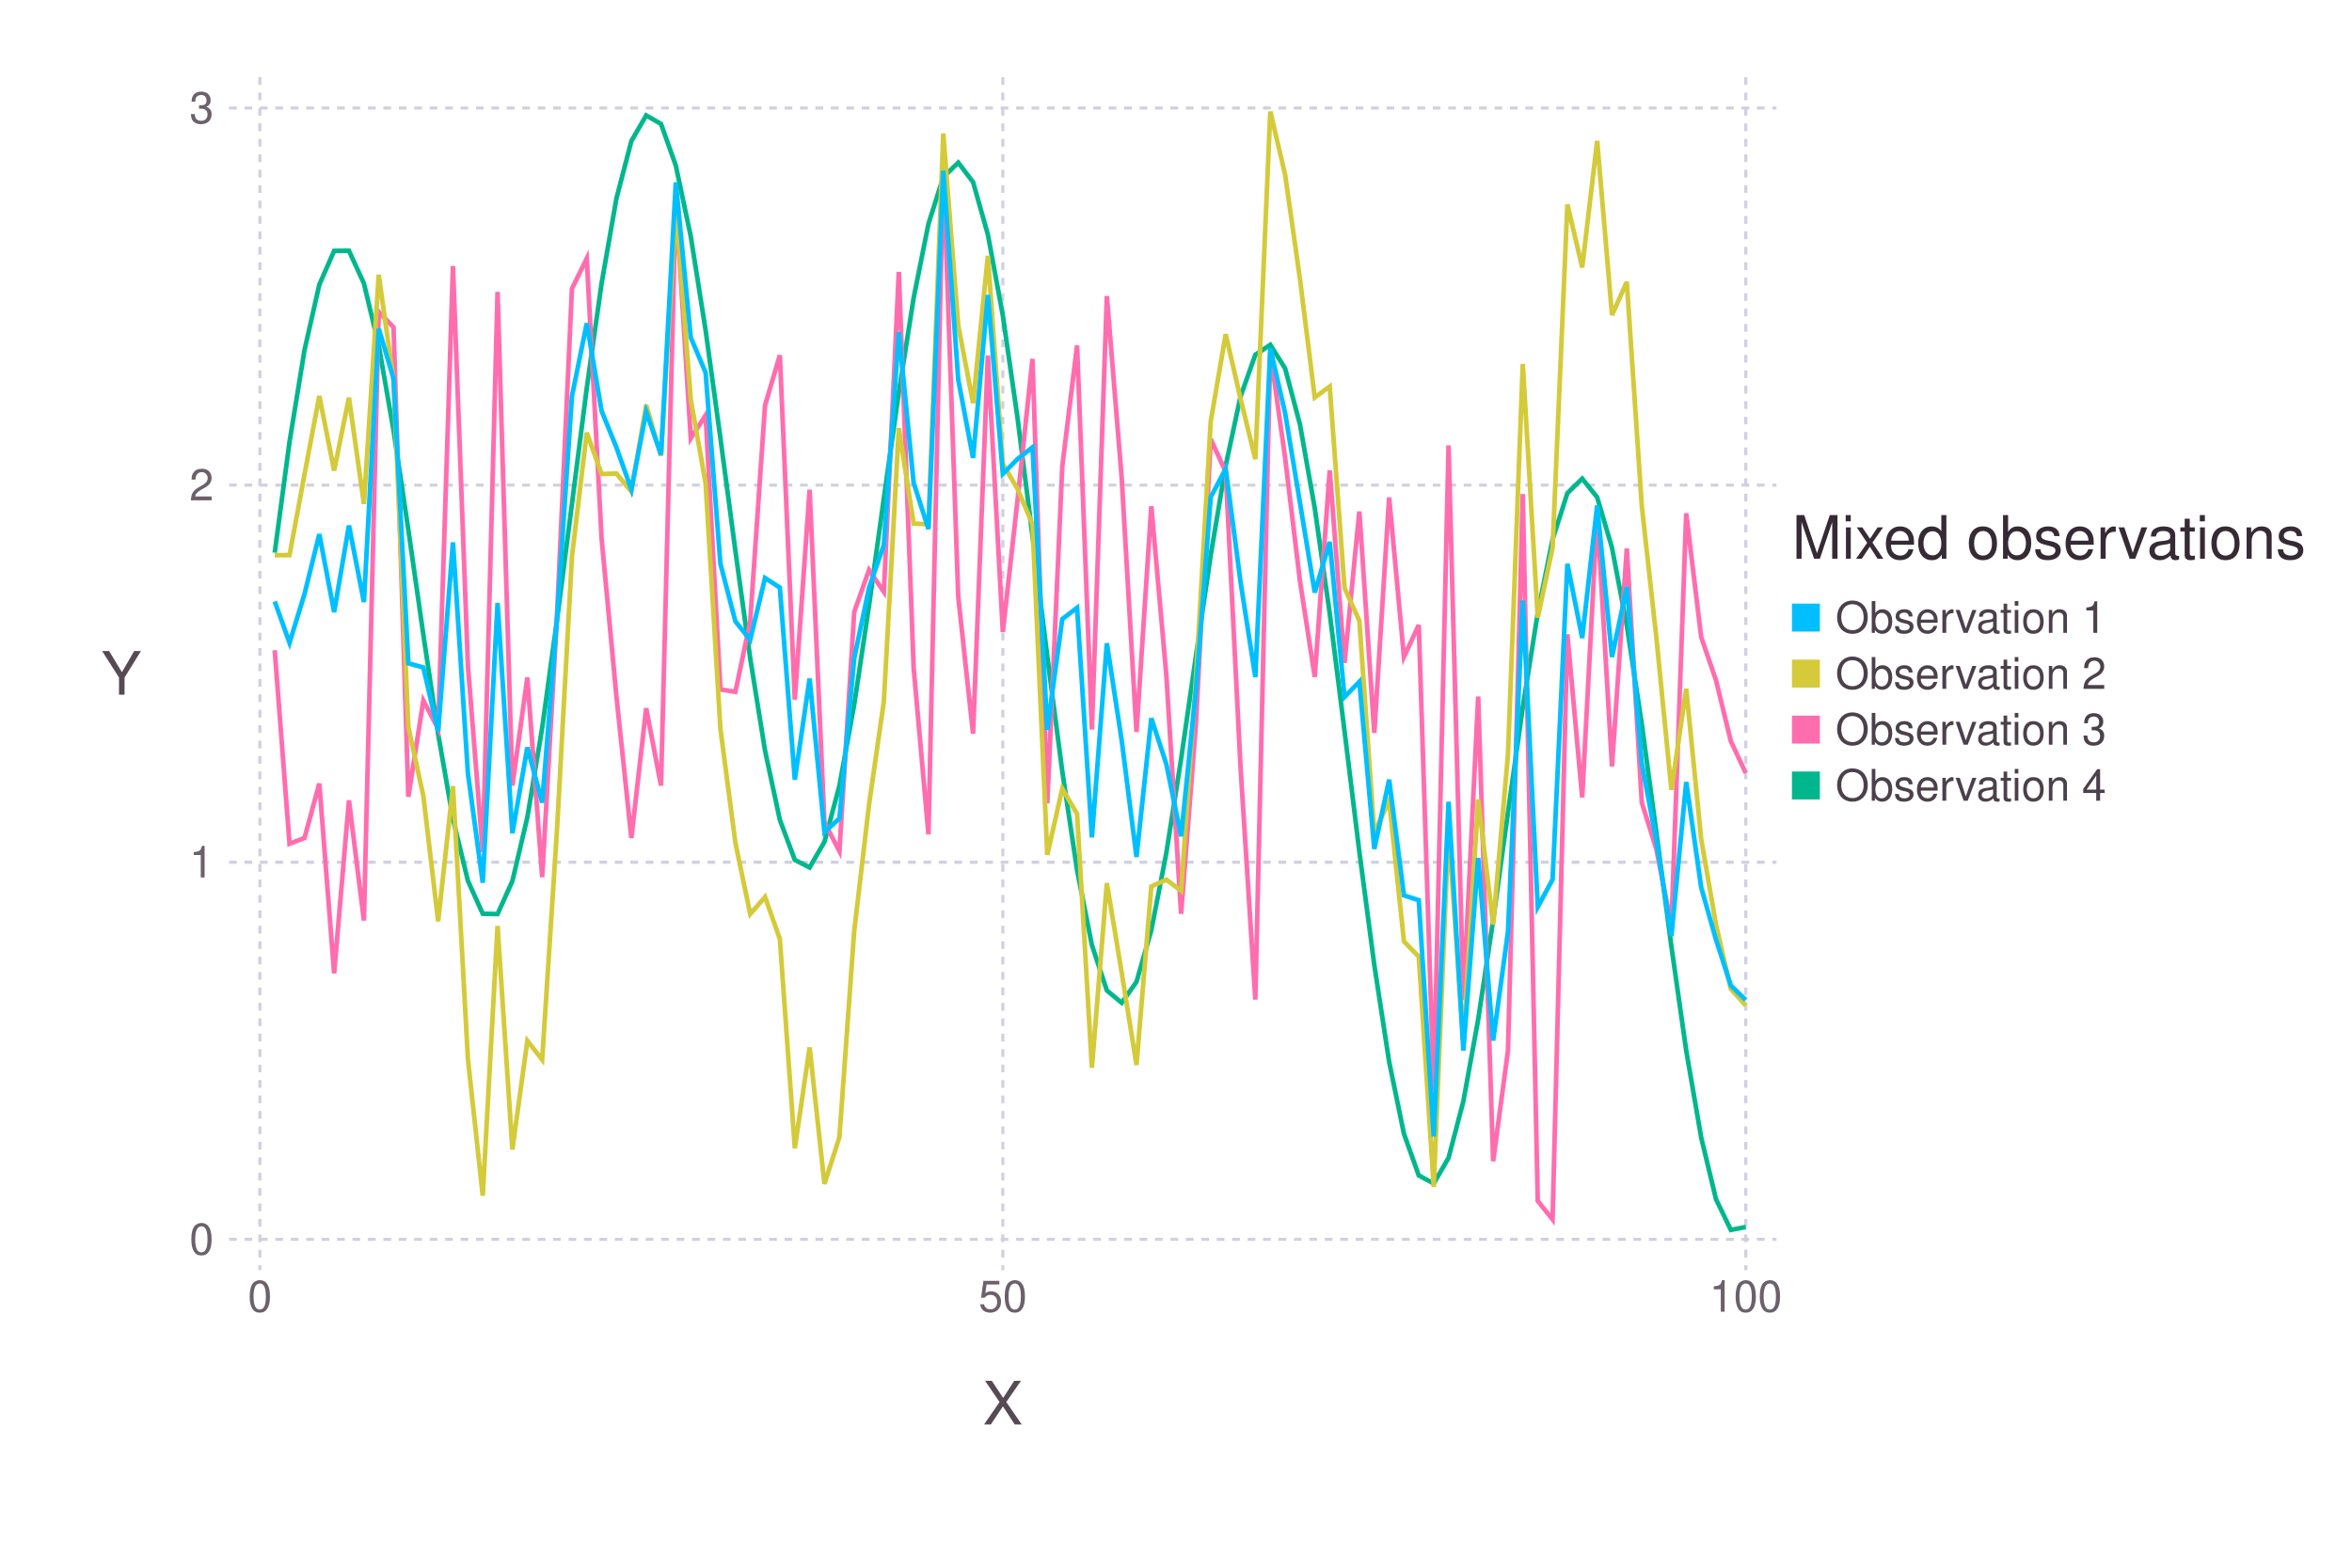
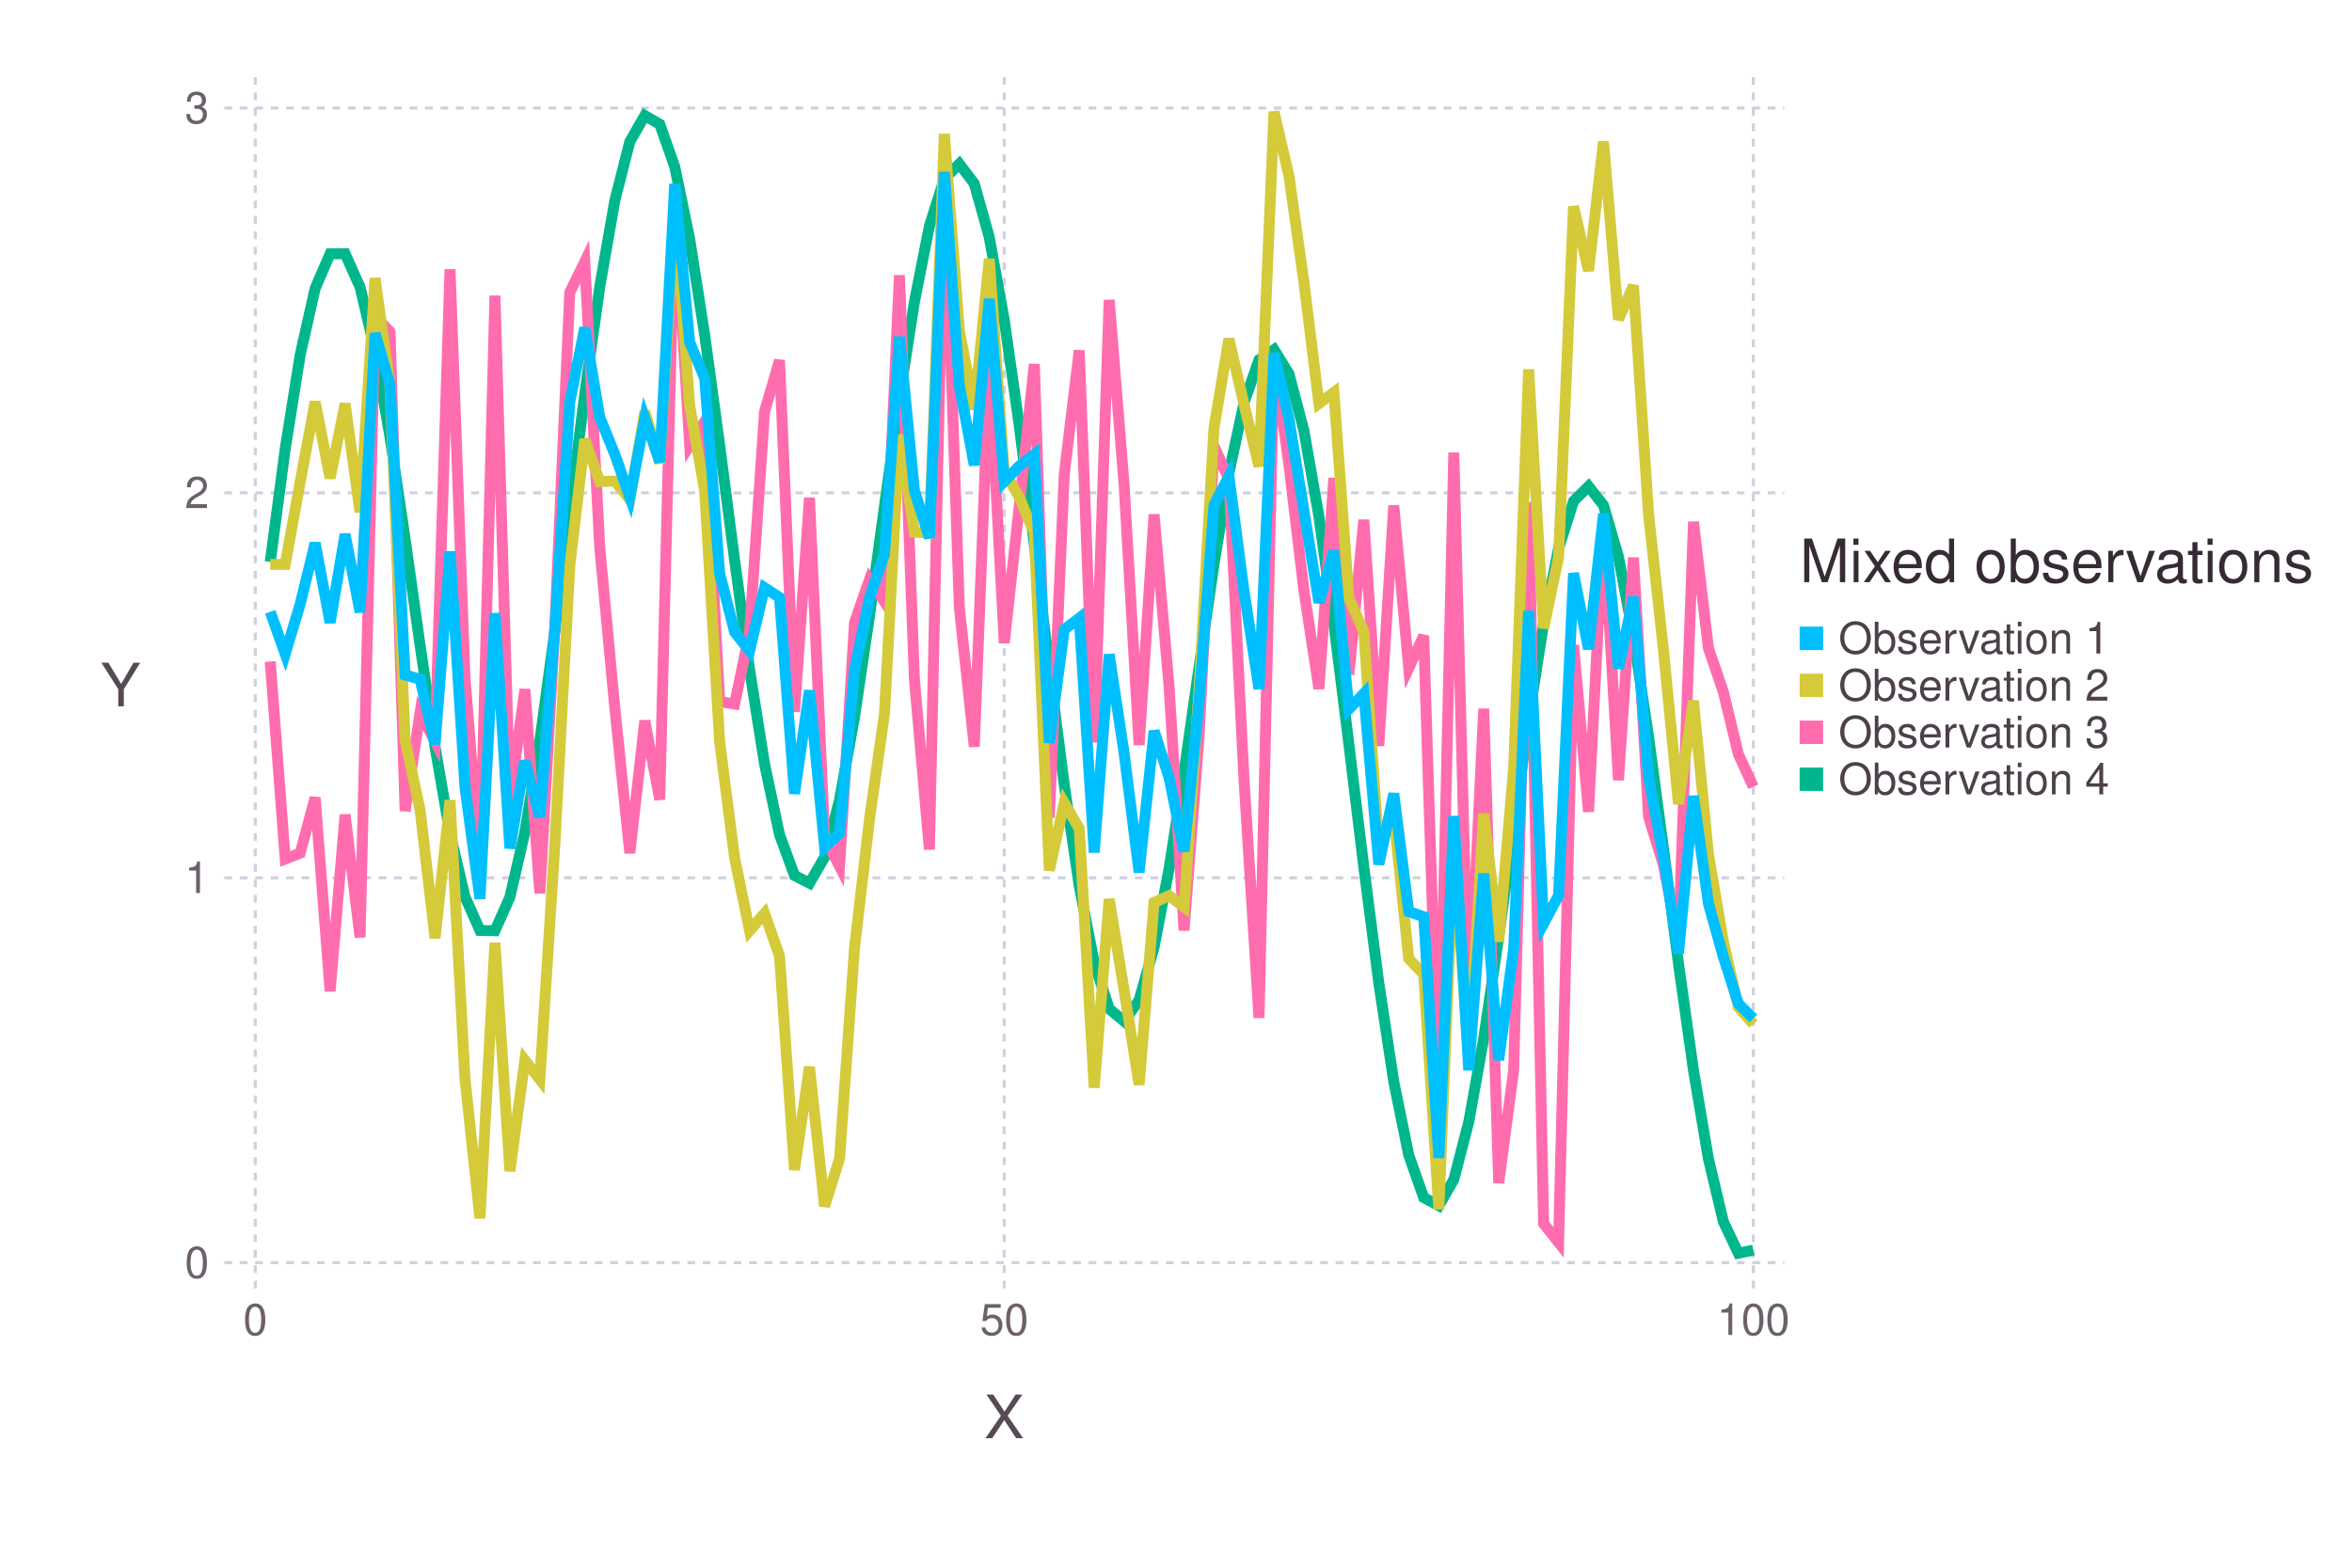
<svg xmlns="http://www.w3.org/2000/svg" version="1.2" width="152.4mm" height="101.6mm" viewBox="0 0 152.4 101.6" stroke="none" fill="#000000" stroke-width="0.3" font-size="3.88">
  <g class="plotroot xscalable yscalable" id="img-0ef873d2-1">
    <g font-size="3.88" font-family="'PT Sans','Helvetica Neue','Helvetica',sans-serif" fill="#564A55" stroke="#000000" stroke-opacity="0.000" id="img-0ef873d2-2">
-       <text x="64.98" y="89.99" text-anchor="middle" dy="0.6em">X</text>
+       <text x="65.07" y="90.88" text-anchor="middle" dy="0.6em">X</text>
    </g>
    <g class="guide xlabels" font-size="2.82" font-family="'PT Sans Caption','Helvetica Neue','Helvetica',sans-serif" fill="#6C606B" id="img-0ef873d2-3">
-       <text x="16.84" y="83.32" text-anchor="middle" dy="0.6em">0</text>
-       <text x="64.98" y="83.32" text-anchor="middle" dy="0.6em">50</text>
-       <text x="113.12" y="83.32" text-anchor="middle" dy="0.6em">100</text>
+       <text x="16.54" y="84.83" text-anchor="middle" dy="0.6em">0</text>
+       <text x="65.07" y="84.83" text-anchor="middle" dy="0.6em">50</text>
+       <text x="113.61" y="84.83" text-anchor="middle" dy="0.6em">100</text>
    </g>
    <g class="guide colorkey" id="img-0ef873d2-4">
      <g fill="#4C404B" font-size="2.82" font-family="'PT Sans','Helvetica Neue','Helvetica',sans-serif" id="img-0ef873d2-5">
-         <text x="118.93" y="40.03" dy="0.35em" id="img-0ef873d2-6" class="color_Observation_1">Observation 1</text>
-         <text x="118.93" y="43.66" dy="0.35em" id="img-0ef873d2-7" class="color_Observation_2">Observation 2</text>
-         <text x="118.93" y="47.28" dy="0.35em" id="img-0ef873d2-8" class="color_Observation_3">Observation 3</text>
-         <text x="118.93" y="50.91" dy="0.35em" id="img-0ef873d2-9" class="color_Observation_4">Observation 4</text>
+         <text x="119.13" y="41.37" dy="0.35em" id="img-0ef873d2-6" class="color_Observation_1">Observation 1</text>
+         <text x="119.13" y="44.42" dy="0.35em" id="img-0ef873d2-7" class="color_Observation_2">Observation 2</text>
+         <text x="119.13" y="47.46" dy="0.35em" id="img-0ef873d2-8" class="color_Observation_3">Observation 3</text>
+         <text x="119.13" y="50.5" dy="0.35em" id="img-0ef873d2-9" class="color_Observation_4">Observation 4</text>
      </g>
      <g stroke="#000000" stroke-opacity="0.000" id="img-0ef873d2-10">
-         <rect x="116.11" y="39.12" width="1.81" height="1.81" id="img-0ef873d2-11" class="color_Observation_1" fill="#00BFFF" />
-         <rect x="116.11" y="42.75" width="1.81" height="1.81" id="img-0ef873d2-12" class="color_Observation_2" fill="#D4CA3A" />
-         <rect x="116.11" y="46.38" width="1.81" height="1.81" id="img-0ef873d2-13" class="color_Observation_3" fill="#FF6DAE" />
-         <rect x="116.11" y="50" width="1.81" height="1.81" id="img-0ef873d2-14" class="color_Observation_4" fill="#00B78D" />
+         <rect x="116.61" y="40.61" width="1.52" height="1.52" id="img-0ef873d2-11" fill="#00BFFF" class="color_Observation_1" />
+         <rect x="116.61" y="43.66" width="1.52" height="1.52" id="img-0ef873d2-12" fill="#D4CA3A" class="color_Observation_2" />
+         <rect x="116.61" y="46.7" width="1.52" height="1.52" id="img-0ef873d2-13" fill="#FF6DAE" class="color_Observation_3" />
+         <rect x="116.61" y="49.74" width="1.52" height="1.52" id="img-0ef873d2-14" fill="#00B78D" class="color_Observation_4" />
      </g>
      <g fill="#362A35" font-size="3.88" font-family="'PT Sans','Helvetica Neue','Helvetica',sans-serif" stroke="#000000" stroke-opacity="0.000" id="img-0ef873d2-15">
-         <text x="116.11" y="36.21" id="img-0ef873d2-16">Mixed observations</text>
+         <text x="116.61" y="37.73" id="img-0ef873d2-16">Mixed observations</text>
      </g>
    </g>
    <g clip-path="url(#img-0ef873d2-17)">
      <g id="img-0ef873d2-18">
        <g pointer-events="visible" opacity="1" fill="#000000" fill-opacity="0.000" stroke="#000000" stroke-opacity="0.000" class="guide background" id="img-0ef873d2-19">
-           <rect x="14.84" y="5" width="100.28" height="77.32" id="img-0ef873d2-20" />
+           <rect x="14.54" y="5" width="101.07" height="78.83" id="img-0ef873d2-20" />
        </g>
        <g class="guide ygridlines xfixed" stroke-dasharray="0.5,0.5" stroke-width="0.2" stroke="#D0D0E0" id="img-0ef873d2-21">
-           <path fill="none" d="M14.84,80.32 L 115.11 80.32" id="img-0ef873d2-22" />
-           <path fill="none" d="M14.84,55.88 L 115.11 55.88" id="img-0ef873d2-23" />
-           <path fill="none" d="M14.84,31.44 L 115.11 31.44" id="img-0ef873d2-24" />
-           <path fill="none" d="M14.84,7 L 115.11 7" id="img-0ef873d2-25" />
+           <path fill="none" d="M14.54,81.83 L 115.61 81.83" id="img-0ef873d2-22" />
+           <path fill="none" d="M14.54,56.89 L 115.61 56.89" id="img-0ef873d2-23" />
+           <path fill="none" d="M14.54,31.94 L 115.61 31.94" id="img-0ef873d2-24" />
+           <path fill="none" d="M14.54,7 L 115.61 7" id="img-0ef873d2-25" />
        </g>
        <g class="guide xgridlines yfixed" stroke-dasharray="0.5,0.5" stroke-width="0.2" stroke="#D0D0E0" id="img-0ef873d2-26">
-           <path fill="none" d="M16.84,5 L 16.84 82.32" id="img-0ef873d2-27" />
-           <path fill="none" d="M64.98,5 L 64.98 82.32" id="img-0ef873d2-28" />
-           <path fill="none" d="M113.12,5 L 113.12 82.32" id="img-0ef873d2-29" />
+           <path fill="none" d="M16.54,5 L 16.54 83.83" id="img-0ef873d2-27" />
+           <path fill="none" d="M65.07,5 L 65.07 83.83" id="img-0ef873d2-28" />
+           <path fill="none" d="M113.61,5 L 113.61 83.83" id="img-0ef873d2-29" />
        </g>
        <g class="plotpanel" id="img-0ef873d2-30">
-           <g stroke-width="0.3" fill="#000000" fill-opacity="0.000" class="geometry color_Observation_4" stroke-dasharray="none" stroke="#00B78D" id="img-0ef873d2-31">
-             <path fill="none" d="M17.8,35.82 L 18.76 28.64 19.73 22.69 20.69 18.45 21.65 16.26 22.61 16.25 23.58 18.37 24.54 22.39 25.5 27.9 26.46 34.35 27.43 41.13 28.39 47.57 29.35 53.07 30.32 57.09 31.28 59.22 32.24 59.24 33.2 57.1 34.17 52.97 35.13 47.18 36.09 40.2 37.06 32.65 38.02 25.15 38.98 18.37 39.94 12.87 40.91 9.14 41.87 7.48 42.83 8.03 43.79 10.73 44.76 15.33 45.72 21.4 46.68 28.4 47.65 35.7 48.61 42.66 49.57 48.64 50.53 53.13 51.5 55.73 52.46 56.22 53.42 54.56 54.39 50.93 55.35 45.66 56.31 39.25 57.27 32.29 58.24 25.43 59.2 19.31 60.16 14.51 61.12 11.48 62.09 10.54 63.05 11.8 64.01 15.2 64.98 20.45 65.94 27.15 66.9 34.73 67.86 42.55 68.83 49.98 69.79 56.39 70.75 61.25 71.72 64.19 72.68 64.99 73.64 63.63 74.6 60.29 75.57 55.3 76.53 49.19 77.49 42.53 78.45 35.98 79.42 30.18 80.38 25.7 81.34 22.99 82.31 22.35 83.27 23.88 84.23 27.5 85.19 32.93 86.16 39.75 87.12 47.38 88.08 55.2 89.05 62.55 90.01 68.81 90.97 73.48 91.93 76.18 92.9 76.7 93.86 75.04 94.82 71.37 95.78 66.07 96.75 59.63 97.71 52.66 98.67 45.82 99.64 39.73 100.6 34.96 101.56 31.96 102.52 31.02 103.49 32.23 104.45 35.5 105.41 40.54 106.38 46.92 107.34 54.06 108.3 61.34 109.26 68.09 110.23 73.72 111.19 77.72 112.15 79.71 113.12 79.52" id="img-0ef873d2-32" />
+           <g stroke-width="0.71" fill="#000000" fill-opacity="0.000" class="geometry color_Observation_4" stroke-dasharray="none" stroke="#00B78D" id="img-0ef873d2-31">
+             <path fill="none" d="M17.51,36.42 L 18.48 29.09 19.45 23.01 20.42 18.69 21.39 16.45 22.36 16.44 23.33 18.61 24.3 22.71 25.27 28.33 26.25 34.92 27.22 41.83 28.19 48.41 29.16 54.03 30.13 58.12 31.1 60.3 32.07 60.32 33.04 58.14 34.01 53.92 34.98 48.01 35.95 40.89 36.92 33.18 37.89 25.53 38.86 18.6 39.84 12.99 40.81 9.18 41.78 7.49 42.75 8.05 43.72 10.81 44.69 15.5 45.66 21.7 46.63 28.84 47.6 36.3 48.57 43.4 49.54 49.51 50.51 54.09 51.48 56.74 52.45 57.24 53.43 55.55 54.4 51.84 55.37 46.46 56.34 39.92 57.31 32.81 58.28 25.81 59.25 19.56 60.22 14.66 61.19 11.58 62.16 10.62 63.13 11.9 64.1 15.37 65.07 20.73 66.04 27.56 67.02 35.3 67.99 43.29 68.96 50.87 69.93 57.41 70.9 62.38 71.87 65.38 72.84 66.19 73.81 64.81 74.78 61.39 75.75 56.31 76.72 50.06 77.69 43.26 78.66 36.58 79.63 30.66 80.61 26.09 81.58 23.32 82.55 22.66 83.52 24.23 84.49 27.92 85.46 33.47 86.43 40.43 87.4 48.22 88.37 56.2 89.34 63.7 90.31 70.1 91.28 74.86 92.25 77.61 93.23 78.14 94.2 76.45 95.17 72.71 96.14 67.29 97.11 60.72 98.08 53.61 99.05 46.62 100.02 40.41 100.99 35.54 101.96 32.48 102.93 31.52 103.9 32.75 104.87 36.09 105.84 41.24 106.82 47.74 107.79 55.04 108.76 62.46 109.73 69.36 110.7 75.11 111.67 79.18 112.64 81.22 113.61 81.02" id="img-0ef873d2-32" />
          </g>
-           <g stroke-width="0.3" fill="#000000" fill-opacity="0.000" class="geometry color_Observation_3" stroke-dasharray="none" stroke="#FF6DAE" id="img-0ef873d2-33">
-             <path fill="none" d="M17.8,42.14 L 18.76 54.68 19.73 54.31 20.69 50.78 21.65 63.08 22.61 51.87 23.58 59.66 24.54 20.21 25.5 21.21 26.46 51.64 27.43 45.4 28.39 47.23 29.35 17.24 30.32 43.17 31.28 55.21 32.24 18.92 33.2 50.91 34.17 43.91 35.13 56.85 36.09 39.97 37.06 18.71 38.02 16.75 38.98 34.89 39.94 45.12 40.91 54.31 41.87 45.9 42.83 50.91 43.79 12.91 44.76 28.41 45.72 26.91 46.68 44.68 47.65 44.84 48.61 40.27 49.57 26.28 50.53 23.02 51.5 45.34 52.46 31.74 53.42 53.3 54.39 55.16 55.35 39.66 56.31 36.94 57.27 38.36 58.24 17.62 59.2 43.27 60.16 54.07 61.12 10.65 62.09 38.68 63.05 47.55 64.01 23.04 64.98 40.96 65.94 32.33 66.9 23.26 67.86 52.06 68.83 30.25 69.79 22.39 70.75 47.28 71.72 19.19 72.68 30.97 73.64 47.44 74.6 32.81 75.57 43.71 76.53 59.22 77.49 46.97 78.45 28.46 79.42 30.58 80.38 49.7 81.34 64.78 82.31 22.8 83.27 29.67 84.23 37.64 85.19 43.87 86.16 30.49 87.12 42.96 88.08 33.15 89.05 47.5 90.01 32.24 90.97 42.57 91.93 40.51 92.9 70.62 93.86 28.87 94.82 64.82 95.78 45.14 96.75 75.26 97.71 68.09 98.67 32.02 99.64 77.83 100.6 79.03 101.56 41.11 102.52 51.68 103.49 33.3 104.45 49.67 105.41 35.55 106.38 52 107.34 55.1 108.3 60.01 109.26 33.27 110.23 41.29 111.19 44.09 112.15 48.03 113.12 50.1" id="img-0ef873d2-34" />
+           <g stroke-width="0.71" fill="#000000" fill-opacity="0.000" class="geometry color_Observation_3" stroke-dasharray="none" stroke="#FF6DAE" id="img-0ef873d2-33">
+             <path fill="none" d="M17.51,42.87 L 18.48 55.67 19.45 55.29 20.42 51.69 21.39 64.24 22.36 52.8 23.33 60.75 24.3 20.48 25.27 21.5 26.25 52.56 27.22 46.2 28.19 48.06 29.16 17.45 30.13 43.92 31.1 56.21 32.07 19.16 33.04 51.82 34.01 44.67 34.98 57.89 35.95 40.66 36.92 18.95 37.89 16.96 38.86 35.47 39.84 45.91 40.81 55.29 41.78 46.71 42.75 51.82 43.72 13.03 44.69 28.86 45.66 27.32 46.63 45.47 47.6 45.63 48.57 40.96 49.54 26.68 50.51 23.35 51.48 46.13 52.45 32.26 53.43 54.26 54.4 56.15 55.37 40.34 56.34 37.56 57.31 39.01 58.28 17.84 59.25 44.02 60.22 55.05 61.19 10.73 62.16 39.34 63.13 48.39 64.1 23.38 65.07 41.67 66.04 32.85 67.02 23.6 67.99 52.99 68.96 30.74 69.93 22.71 70.9 48.11 71.87 19.44 72.84 31.46 73.81 48.28 74.78 33.34 75.75 44.47 76.72 60.3 77.69 47.8 78.66 28.91 79.63 31.07 80.61 50.59 81.58 65.97 82.55 23.13 83.52 30.14 84.49 38.28 85.46 44.64 86.43 30.98 87.4 43.71 88.37 33.69 89.34 48.34 90.31 32.76 91.28 43.3 92.25 41.2 93.23 71.93 94.2 29.33 95.17 66.02 96.14 45.93 97.11 76.67 98.08 69.36 99.05 32.54 100.02 79.3 100.99 80.52 101.96 41.81 102.93 52.61 103.9 33.85 104.87 50.56 105.84 36.14 106.82 52.93 107.79 56.09 108.76 61.1 109.73 33.82 110.7 42.01 111.67 44.86 112.64 48.88 113.61 50.99" id="img-0ef873d2-34" />
          </g>
-           <g stroke-width="0.3" fill="#000000" fill-opacity="0.000" class="geometry color_Observation_2" stroke-dasharray="none" stroke="#D4CA3A" id="img-0ef873d2-35">
-             <path fill="none" d="M17.8,35.98 L 18.76 35.98 19.73 30.75 20.69 25.66 21.65 30.5 22.61 25.77 23.58 32.66 24.54 17.81 25.5 24.65 26.46 47.13 27.43 51.58 28.39 59.71 29.35 50.95 30.32 68.65 31.28 77.49 32.24 60.01 33.2 74.5 34.17 67.45 35.13 68.68 36.09 53.78 37.06 36.07 38.02 28.04 38.98 30.72 39.94 30.69 40.91 31.86 41.87 26.26 42.83 29.54 43.79 13.42 44.76 25.9 45.72 31.31 46.68 47.24 47.65 54.62 48.61 59.24 49.57 58.13 50.53 60.85 51.5 74.42 52.46 67.88 53.42 76.73 54.39 73.7 55.35 60.33 56.31 52.15 57.27 45.46 58.24 27.75 59.2 33.93 60.16 33.98 61.12 8.65 62.09 21.09 63.05 26.13 64.01 16.58 64.98 30.07 65.94 31.7 66.9 33.98 67.86 55.4 68.83 51.11 69.79 52.75 70.75 69.2 71.72 57.23 72.68 63.03 73.64 69.02 74.6 57.45 75.57 57.01 76.53 57.73 77.49 44.03 78.45 27.31 79.42 21.66 80.38 25.83 81.34 29.76 82.31 7.23 83.27 11.32 84.23 18.06 85.19 25.76 86.16 25.05 87.12 38.11 88.08 40.23 89.05 53.99 90.01 51.89 90.97 61.01 91.93 62 92.9 76.92 93.86 53.77 94.82 67.5 95.78 51.81 96.75 59.92 97.71 48.91 98.67 23.59 99.64 40.03 100.6 35.51 101.56 13.25 102.52 17.33 103.49 9.13 104.45 20.42 105.41 18.27 106.38 32.79 107.34 41.45 108.3 51.19 109.26 44.64 110.23 54.39 111.19 59.93 112.15 64.09 113.12 65.17" id="img-0ef873d2-36" />
+           <g stroke-width="0.71" fill="#000000" fill-opacity="0.000" class="geometry color_Observation_2" stroke-dasharray="none" stroke="#D4CA3A" id="img-0ef873d2-35">
+             <path fill="none" d="M17.51,36.58 L 18.48 36.58 19.45 31.24 20.42 26.04 21.39 30.99 22.36 26.16 23.33 33.19 24.3 18.03 25.27 25.01 26.25 47.96 27.22 52.5 28.19 60.8 29.16 51.86 30.13 69.93 31.1 78.95 32.07 61.11 33.04 75.9 34.01 68.71 34.98 69.96 35.95 54.75 36.92 36.67 37.89 28.47 38.86 31.21 39.84 31.18 40.81 32.37 41.78 26.66 42.75 30.01 43.72 13.55 44.69 26.29 45.66 31.81 46.63 48.07 47.6 55.6 48.57 60.32 49.54 59.19 50.51 61.96 51.48 75.82 52.45 69.14 53.43 78.17 54.4 75.09 55.37 61.43 56.34 53.09 57.31 46.26 58.28 28.18 59.25 34.49 60.22 34.54 61.19 8.68 62.16 21.39 63.13 26.53 64.1 16.78 65.07 30.55 66.04 32.22 67.02 34.54 67.99 56.41 68.96 52.03 69.93 53.7 70.9 70.49 71.87 58.27 72.84 64.19 73.81 70.3 74.78 58.49 75.75 58.05 76.72 58.78 77.69 44.8 78.66 27.73 79.63 21.96 80.61 26.22 81.58 30.23 82.55 7.24 83.52 11.41 84.49 18.29 85.46 26.15 86.43 25.43 87.4 38.76 88.37 40.92 89.34 54.97 90.31 52.82 91.28 62.13 92.25 63.14 93.23 78.37 94.2 54.74 95.17 68.75 96.14 52.74 97.11 61.02 98.08 49.77 99.05 23.94 100.02 40.71 100.99 36.1 101.96 13.38 102.93 17.55 103.9 9.18 104.87 20.7 105.84 18.51 106.82 33.33 107.79 42.17 108.76 52.11 109.73 45.42 110.7 55.37 111.67 61.03 112.64 65.27 113.61 66.37" id="img-0ef873d2-36" />
          </g>
-           <g stroke-width="0.3" fill="#000000" fill-opacity="0.000" class="geometry color_Observation_1" stroke-dasharray="none" stroke="#00BFFF" id="img-0ef873d2-37">
-             <path fill="none" d="M17.8,38.98 L 18.76 41.66 19.73 38.5 20.69 34.62 21.65 39.67 22.61 34.06 23.58 39.02 24.54 21.3 25.5 24.55 26.46 42.99 27.43 43.26 28.39 47.4 29.35 35.15 30.32 50.13 31.28 57.21 32.24 39.08 33.2 54 34.17 48.44 35.13 52.02 36.09 40.09 37.06 25.68 38.02 20.95 38.98 26.63 39.94 29 40.91 31.72 41.87 26.69 42.83 29.47 43.79 11.82 44.76 21.87 45.72 24.15 46.68 36.54 47.65 40.27 48.61 41.47 49.57 37.46 50.53 38.08 51.5 50.53 52.46 43.98 53.42 53.93 54.39 53.04 55.35 42.66 56.31 38.09 57.27 35.32 58.24 21.53 59.2 31.29 60.16 34.29 61.12 11.07 62.09 24.61 63.05 29.68 64.01 19.12 64.98 30.71 65.94 29.74 66.9 28.99 67.86 47.3 68.83 40.12 69.79 39.39 70.75 54.27 71.72 41.69 72.68 47.98 73.64 55.54 74.6 46.55 75.57 49.51 76.53 54.2 77.49 44.75 78.45 32.22 79.42 30.38 80.38 37.7 81.34 43.88 82.31 22.57 83.27 26.77 84.23 32.57 85.19 38.4 86.16 35.12 87.12 45.17 88.08 44.18 89.05 55.02 90.01 50.53 90.97 58.03 91.93 58.34 92.9 73.66 93.86 51.96 94.82 68.09 95.78 55.6 96.75 67.44 97.71 60.38 98.67 38.92 99.64 58.78 100.6 57 101.56 36.54 102.52 41.35 103.49 32.76 104.45 42.58 105.41 38.04 106.38 49.46 107.34 54.58 108.3 60.67 109.26 50.68 110.23 57.51 111.19 60.9 112.15 63.87 113.12 64.81" id="img-0ef873d2-38" />
+           <g stroke-width="0.71" fill="#000000" fill-opacity="0.000" class="geometry color_Observation_1" stroke-dasharray="none" stroke="#00BFFF" id="img-0ef873d2-37">
+             <path fill="none" d="M17.51,39.65 L 18.48 42.38 19.45 39.15 20.42 35.19 21.39 40.35 22.36 34.62 23.33 39.68 24.3 21.6 25.27 24.92 26.25 43.74 27.22 44.02 28.19 48.24 29.16 35.74 30.13 51.02 31.1 58.25 32.07 39.74 33.04 54.98 34.01 49.3 34.98 52.95 35.95 40.77 36.92 26.06 37.89 21.24 38.86 27.04 39.84 29.45 40.81 32.23 41.78 27.1 42.75 29.94 43.72 11.92 44.69 22.18 45.66 24.51 46.63 37.15 47.6 40.96 48.57 42.18 49.54 38.09 50.51 38.72 51.48 51.44 52.45 44.75 53.43 54.9 54.4 54 55.37 43.4 56.34 38.74 57.31 35.91 58.28 21.83 59.25 31.79 60.22 34.86 61.19 11.15 62.16 24.98 63.13 30.15 64.1 19.37 65.07 31.2 66.04 30.21 67.02 29.45 67.99 48.14 68.96 40.8 69.93 40.06 70.9 55.25 71.87 42.41 72.84 48.83 73.81 56.54 74.78 47.37 75.75 50.39 76.72 55.18 77.69 45.53 78.66 32.74 79.63 30.86 80.61 38.34 81.58 44.65 82.55 22.9 83.52 27.18 84.49 33.1 85.46 39.05 86.43 35.7 87.4 45.96 88.37 44.95 89.34 56.02 90.31 51.43 91.28 59.08 92.25 59.41 93.23 75.04 94.2 52.89 95.17 69.36 96.14 56.61 97.11 68.7 98.08 61.48 99.05 39.58 100.02 59.85 100.99 58.03 101.96 37.15 102.93 42.06 103.9 33.3 104.87 43.32 105.84 38.69 106.82 50.34 107.79 55.56 108.76 61.78 109.73 51.59 110.7 58.56 111.67 62.02 112.64 65.05 113.61 66.01" id="img-0ef873d2-38" />
          </g>
        </g>
      </g>
    </g>
    <g class="guide ylabels" font-size="2.82" font-family="'PT Sans Caption','Helvetica Neue','Helvetica',sans-serif" fill="#6C606B" id="img-0ef873d2-39">
-       <text x="13.84" y="80.32" text-anchor="end" dy="0.35em" id="img-0ef873d2-40">0</text>
-       <text x="13.84" y="55.88" text-anchor="end" dy="0.35em" id="img-0ef873d2-41">1</text>
-       <text x="13.84" y="31.44" text-anchor="end" dy="0.35em" id="img-0ef873d2-42">2</text>
-       <text x="13.84" y="7" text-anchor="end" dy="0.35em" id="img-0ef873d2-43">3</text>
+       <text x="13.54" y="81.83" text-anchor="end" dy="0.35em" id="img-0ef873d2-40">0</text>
+       <text x="13.54" y="56.89" text-anchor="end" dy="0.35em" id="img-0ef873d2-41">1</text>
+       <text x="13.54" y="31.94" text-anchor="end" dy="0.35em" id="img-0ef873d2-42">2</text>
+       <text x="13.54" y="7" text-anchor="end" dy="0.35em" id="img-0ef873d2-43">3</text>
    </g>
    <g font-size="3.88" font-family="'PT Sans','Helvetica Neue','Helvetica',sans-serif" fill="#564A55" stroke="#000000" stroke-opacity="0.000" id="img-0ef873d2-44">
-       <text x="9.16" y="43.66" text-anchor="end" dy="0.35em" id="img-0ef873d2-45">Y</text>
+       <text x="9.11" y="44.42" text-anchor="end" dy="0.35em" id="img-0ef873d2-45">Y</text>
    </g>
  </g>
  <defs>
    <clipPath id="img-0ef873d2-17">
-       <path d="M14.84,5 L 115.11 5 115.11 82.32 14.84 82.32" />
+       <path d="M14.54,5 L 115.61 5 115.61 83.83 14.54 83.83" />
    </clipPath>
  </defs>
</svg>
